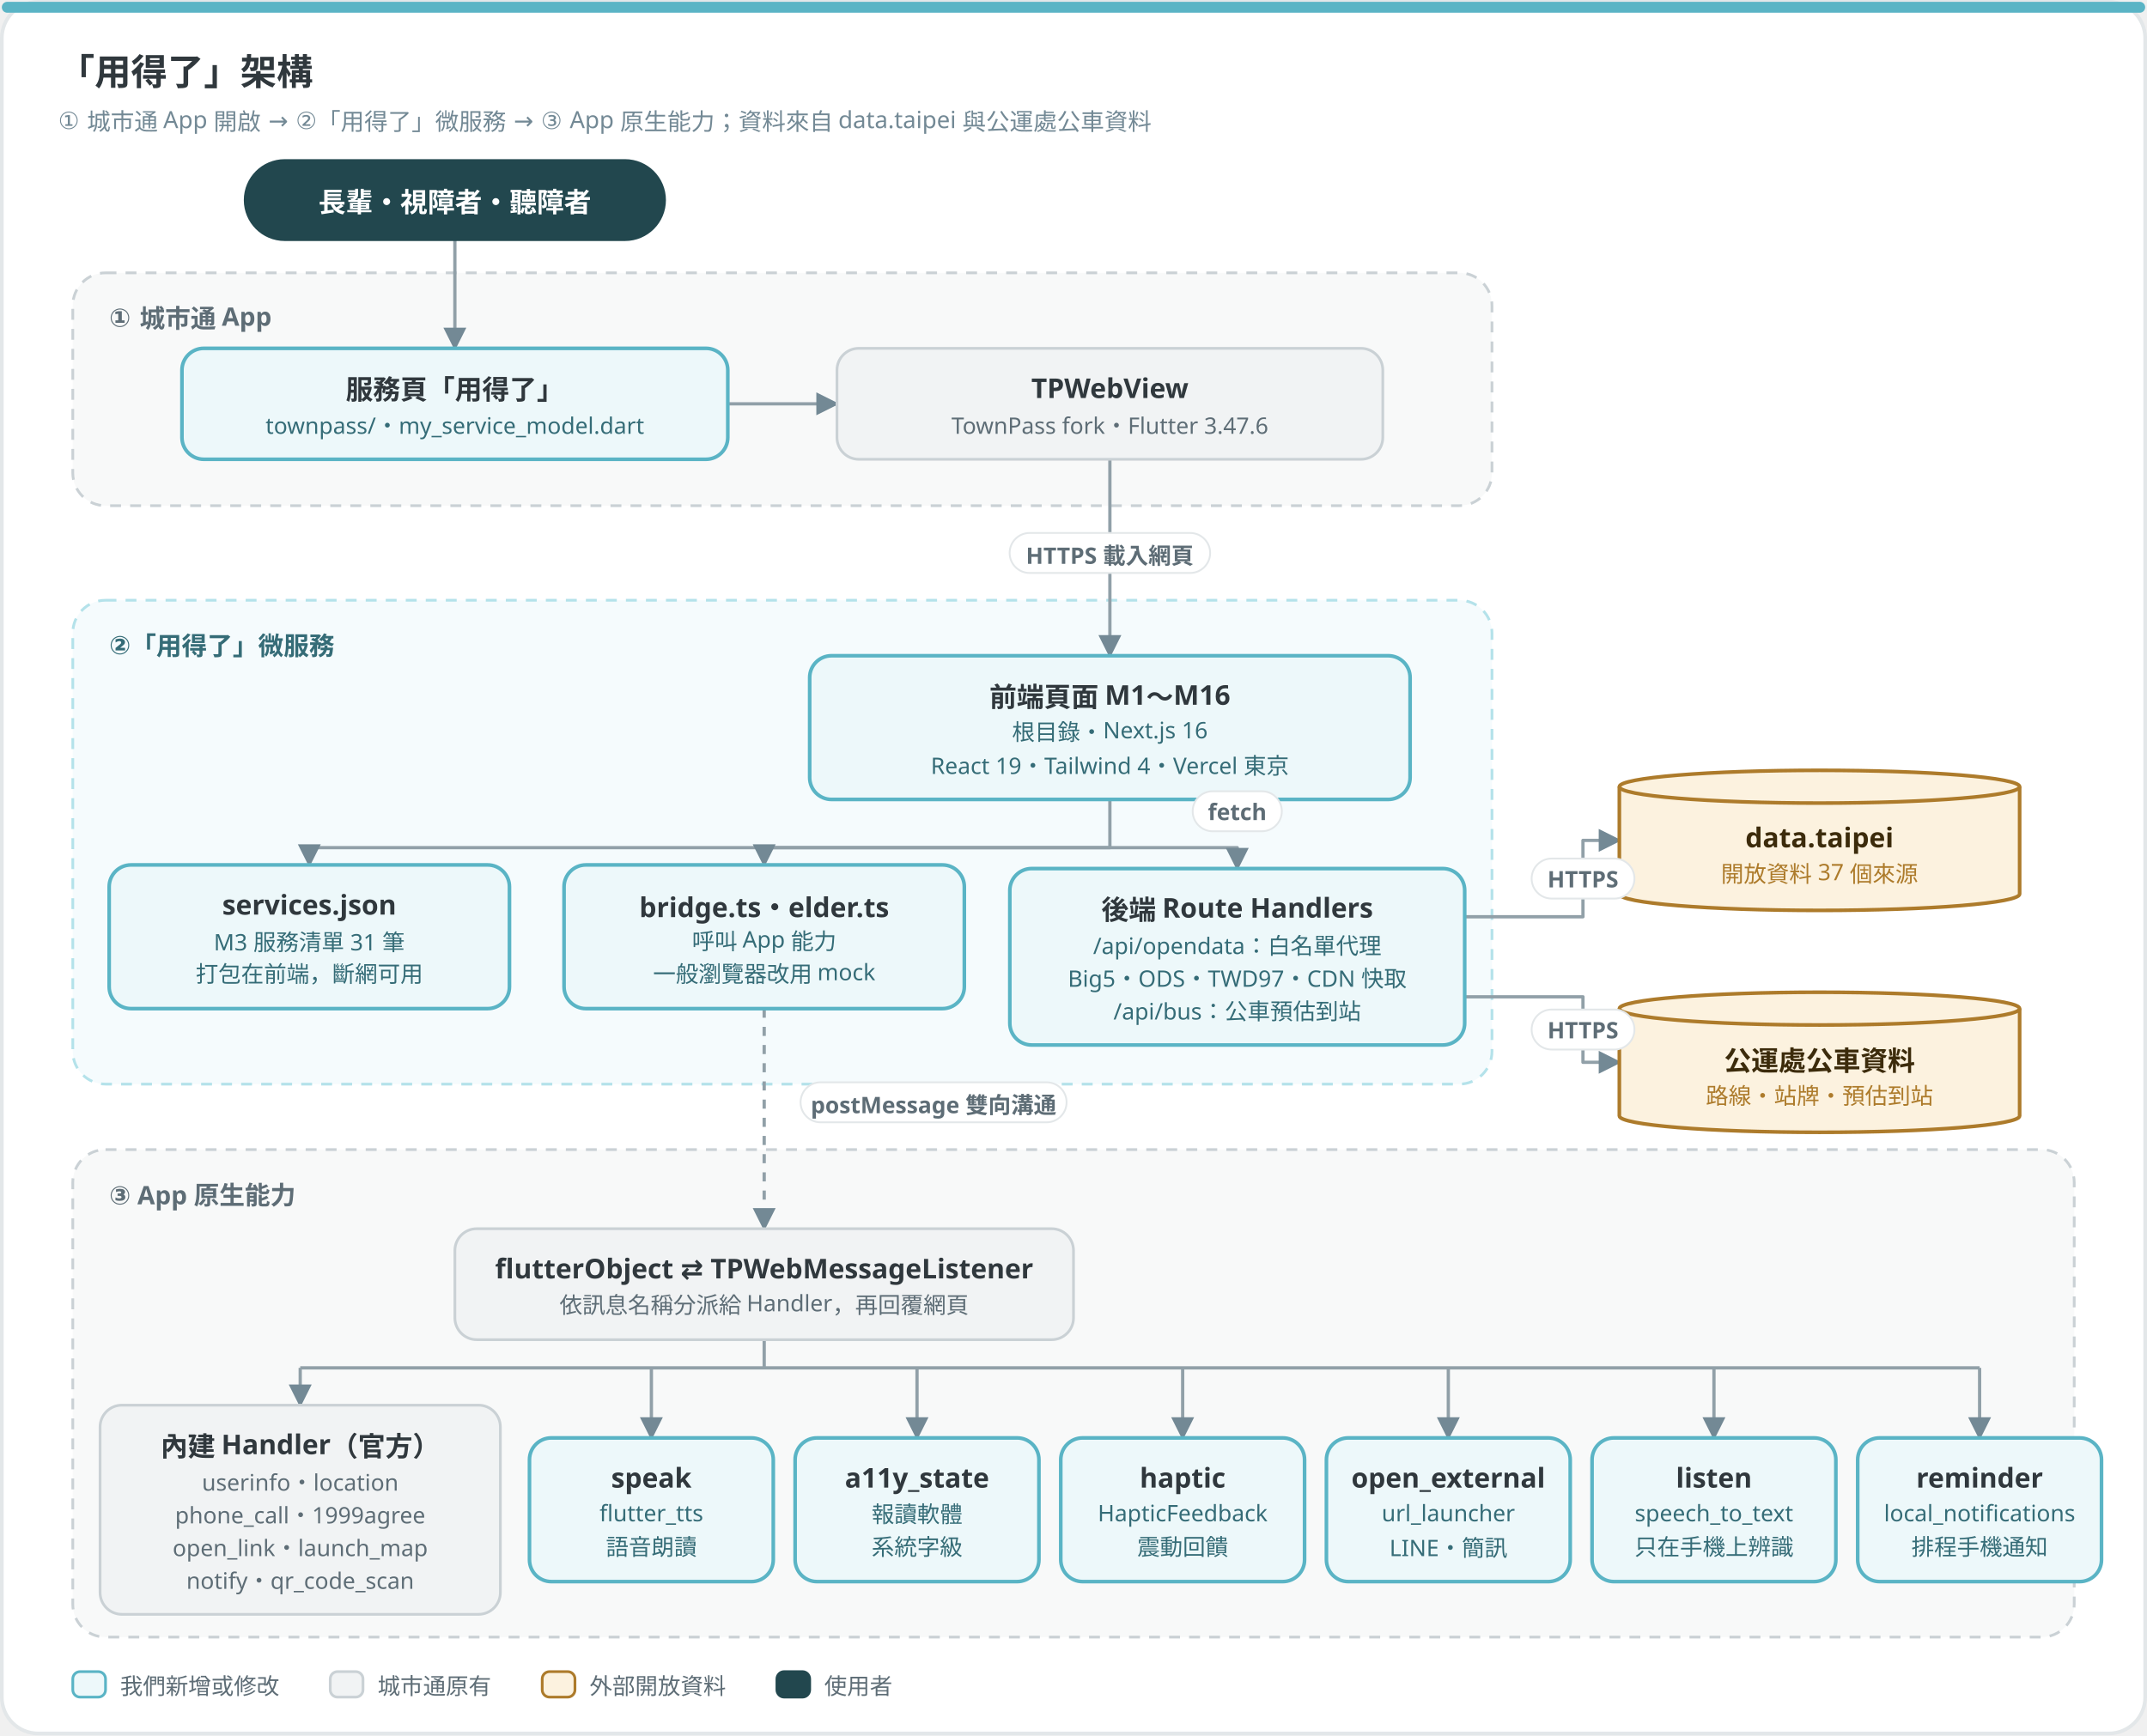
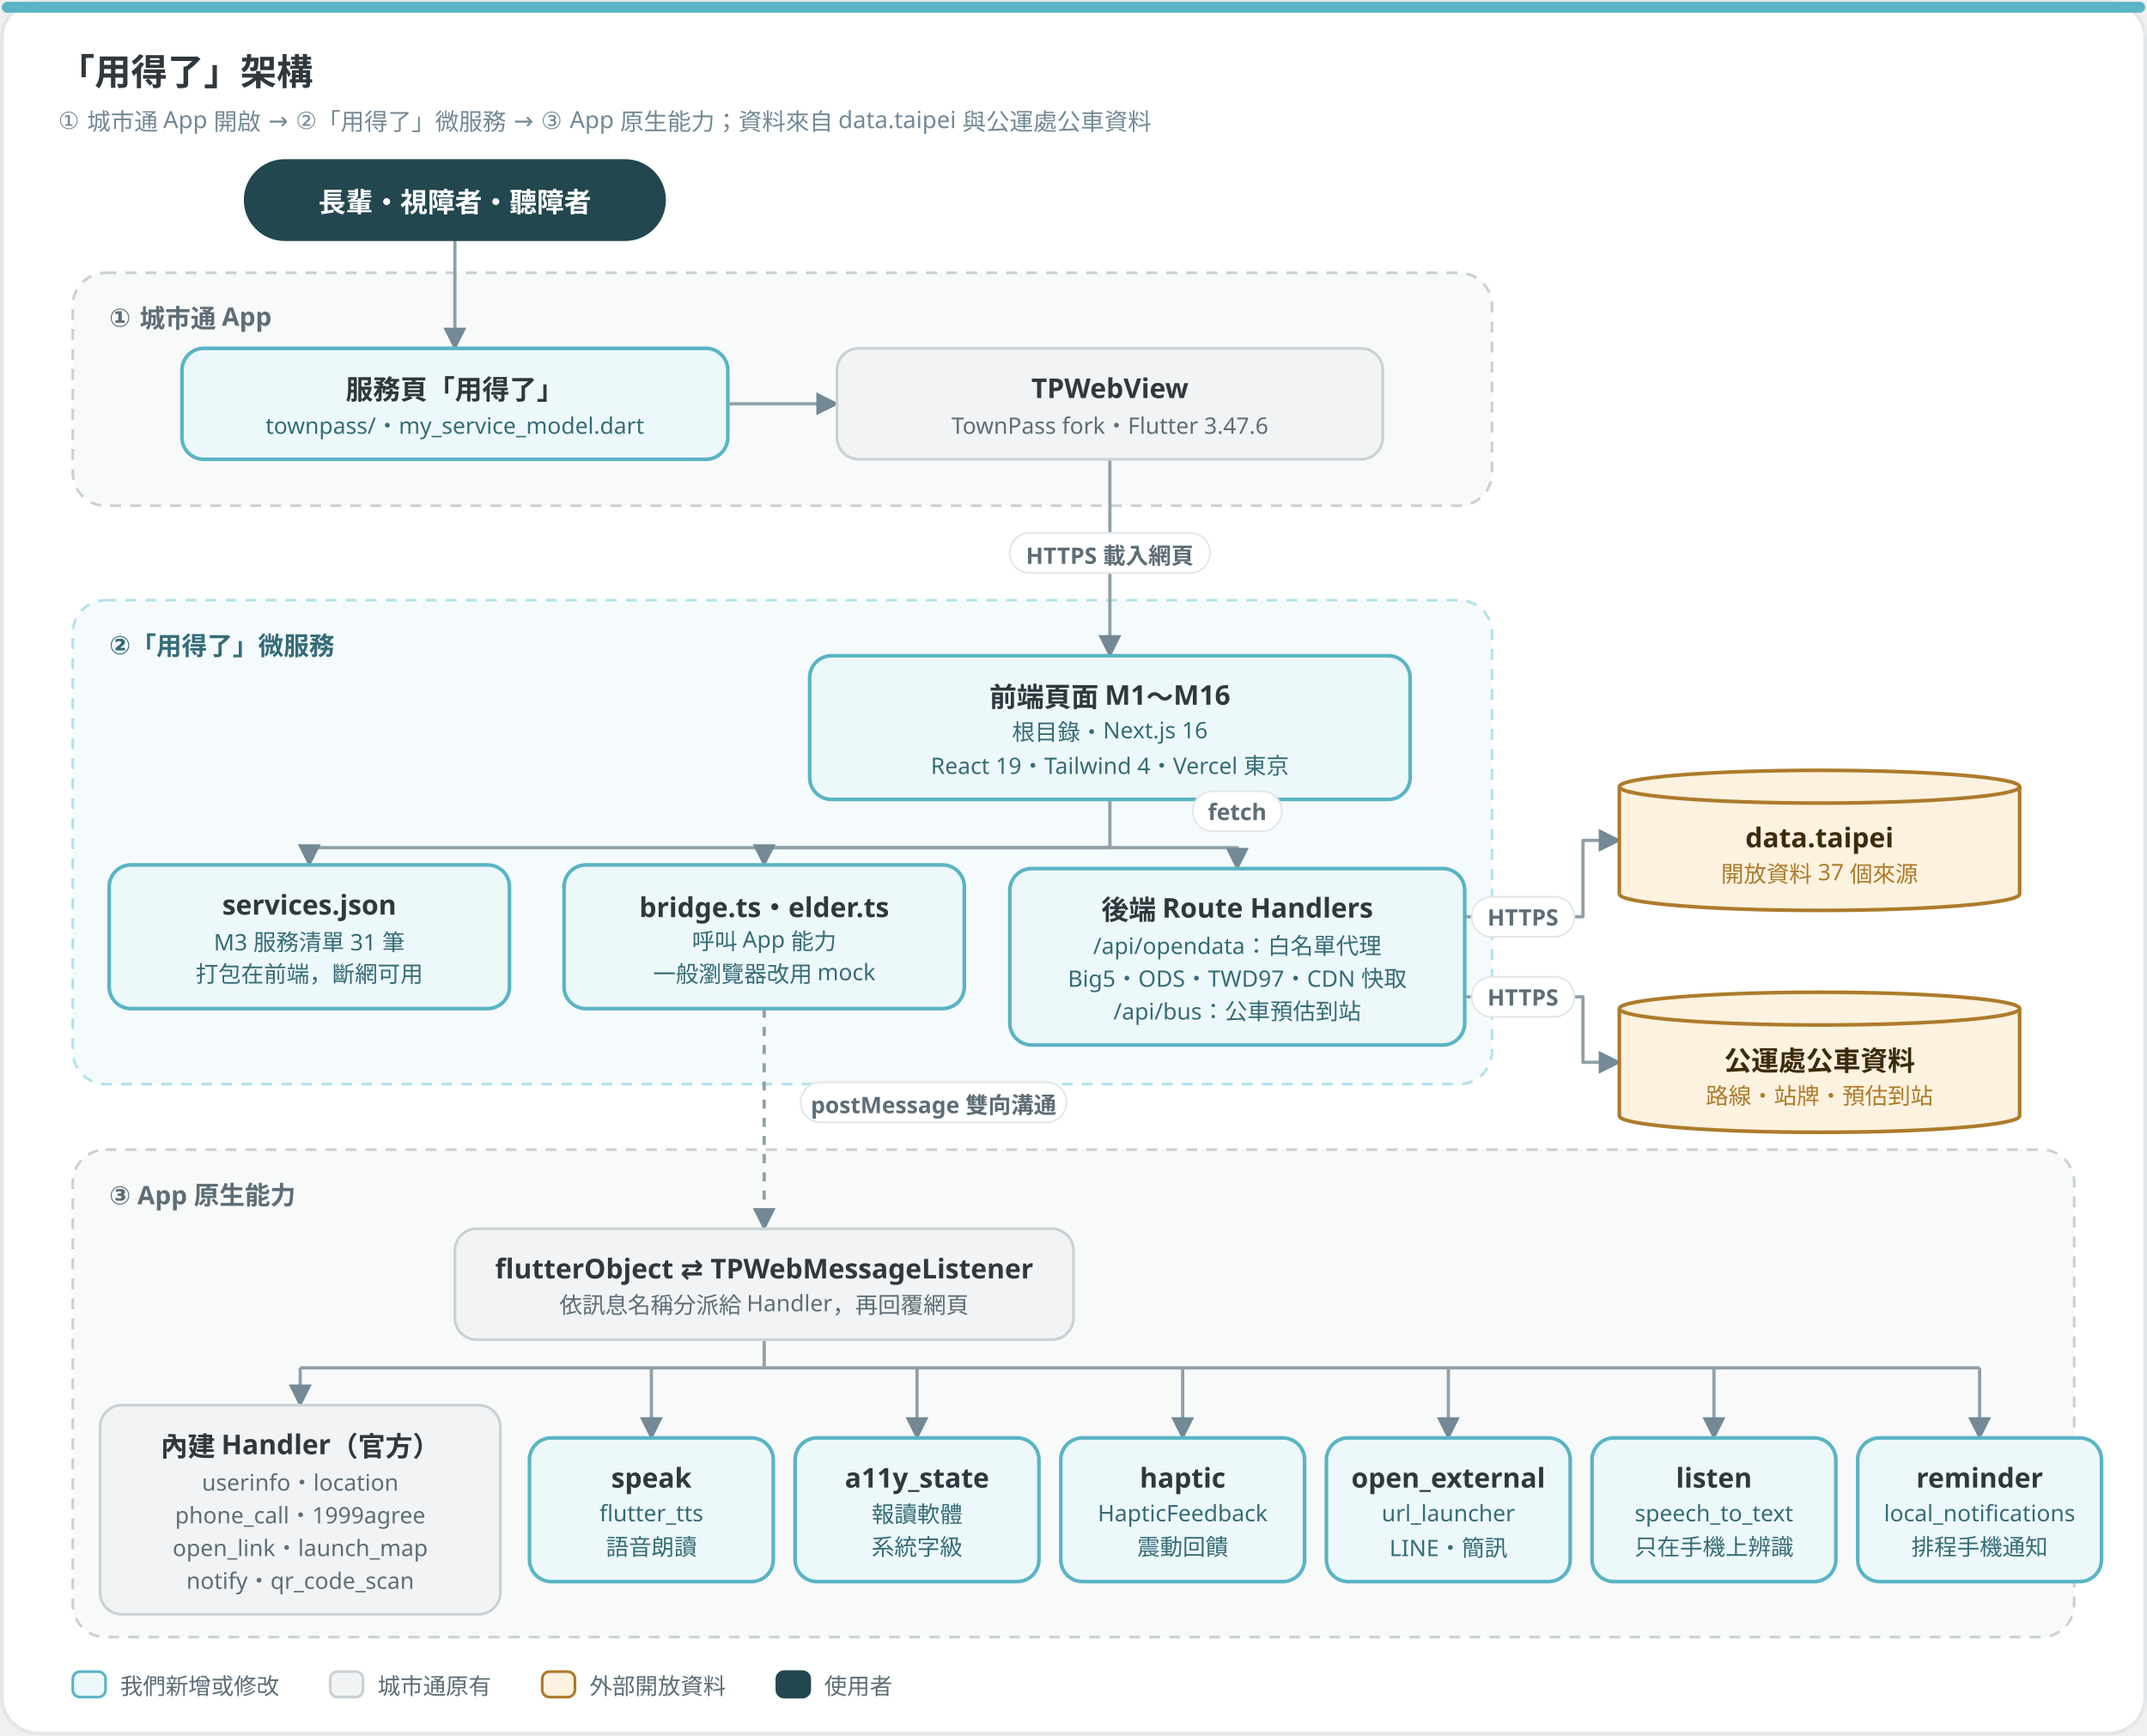
<svg xmlns="http://www.w3.org/2000/svg" width="1180" height="954" viewBox="0 0 1180 954" font-family="'PingFang TC','Noto Sans TC','Microsoft JhengHei',system-ui,sans-serif" role="img" aria-label="「用得了」架構">
  <defs>
    <marker id="arrow" viewBox="0 0 10 10" refX="9" refY="5" markerWidth="7" markerHeight="7" orient="auto-start-reverse">
      <path d="M0,0 L10,5 L0,10 z" fill="#738995" />
    </marker>
    <marker id="arrow-start" viewBox="0 0 10 10" refX="1" refY="5" markerWidth="7" markerHeight="7" orient="auto-start-reverse">
      <path d="M10,0 L0,5 L10,10 z" fill="#738995" />
    </marker>
  </defs>
  <rect x="1" y="1" width="1178" height="952" rx="20" fill="white" stroke="#E3E7E9" stroke-width="2" />
  <rect x="1" y="1" width="1178" height="6" rx="3" fill="#5AB4C5" />
  <text x="32.0" y="38.0" font-size="20" font-weight="700" fill="#30383D" text-anchor="start" dominant-baseline="central">「用得了」架構</text>
  <text x="32.0" y="64.0" font-size="13" font-weight="400" fill="#738995" text-anchor="start" dominant-baseline="central">① 城市通 App 開啟 → ②「用得了」微服務 → ③ App 原生能力；資料來自 data.taipei 與公運處公車資料</text>
  <rect x="40" y="150" width="780" height="128" rx="18" fill="#F1F3F4" fill-opacity="0.55" stroke="#CAD1D5" stroke-width="1.5" stroke-dasharray="6 5" />
  <text x="60.0" y="172.0" font-size="14" font-weight="700" fill="#5E6D76" text-anchor="start" dominant-baseline="central">① 城市通 App</text>
  <rect x="40" y="330" width="780" height="266" rx="18" fill="#EDF8FA" fill-opacity="0.55" stroke="#B4E2EA" stroke-width="1.5" stroke-dasharray="6 5" />
  <text x="60.0" y="352.0" font-size="14" font-weight="700" fill="#356C77" text-anchor="start" dominant-baseline="central">②「用得了」微服務</text>
  <rect x="40" y="632" width="1100" height="268" rx="18" fill="#F1F3F4" fill-opacity="0.55" stroke="#CAD1D5" stroke-width="1.5" stroke-dasharray="6 5" />
  <text x="60.0" y="654.0" font-size="14" font-weight="700" fill="#5E6D76" text-anchor="start" dominant-baseline="central">③ App 原生能力</text>
  <path d="M250.0,131.5 L250.0,191.5" fill="none" stroke="#91A0A8" stroke-width="1.8" stroke-linejoin="round" marker-end="url(#arrow)" />
  <path d="M400.0,222.0 L460.0,222.0" fill="none" stroke="#91A0A8" stroke-width="1.8" stroke-linejoin="round" marker-end="url(#arrow)" />
  <path d="M610.0,252.5 L610.0,360.5" fill="none" stroke="#91A0A8" stroke-width="1.8" stroke-linejoin="round" marker-end="url(#arrow)" />
  <path d="M610.0,439.5 L610.0,466.0 L170.0,466.0 L170.0,475.5" fill="none" stroke="#91A0A8" stroke-width="1.8" stroke-linejoin="round" marker-end="url(#arrow)" />
  <path d="M610.0,466.0 L420.0,466.0 L420.0,475.5" fill="none" stroke="#91A0A8" stroke-width="1.8" stroke-linejoin="round" marker-end="url(#arrow)" />
  <path d="M610.0,466.0 L680.0,466.0 L680.0,477.5" fill="none" stroke="#91A0A8" stroke-width="1.8" stroke-linejoin="round" marker-end="url(#arrow)" />
  <path d="M805.0,504.0 L870.0,504.0 L870.0,462.0 L890.0,462.0" fill="none" stroke="#91A0A8" stroke-width="1.8" stroke-linejoin="round" marker-end="url(#arrow)" />
  <path d="M805.0,548.0 L870.0,548.0 L870.0,584.0 L890.0,584.0" fill="none" stroke="#91A0A8" stroke-width="1.8" stroke-linejoin="round" marker-end="url(#arrow)" />
  <path d="M420.0,554.5 L420.0,675.5" fill="none" stroke="#91A0A8" stroke-width="1.8" stroke-linejoin="round" stroke-dasharray="5 5" marker-start="url(#arrow-start)" marker-end="url(#arrow)" />
  <path d="M420,736.5 V752 M165,752 H1088" fill="none" stroke="#91A0A8" stroke-width="1.8" />
  <path d="M165.0,752.0 L165.0,772.5" fill="none" stroke="#91A0A8" stroke-width="1.8" stroke-linejoin="round" marker-end="url(#arrow)" />
  <path d="M358.0,752.0 L358.0,790.5" fill="none" stroke="#91A0A8" stroke-width="1.8" stroke-linejoin="round" marker-end="url(#arrow)" />
  <path d="M504.0,752.0 L504.0,790.5" fill="none" stroke="#91A0A8" stroke-width="1.8" stroke-linejoin="round" marker-end="url(#arrow)" />
  <path d="M650.0,752.0 L650.0,790.5" fill="none" stroke="#91A0A8" stroke-width="1.8" stroke-linejoin="round" marker-end="url(#arrow)" />
  <path d="M796.0,752.0 L796.0,790.5" fill="none" stroke="#91A0A8" stroke-width="1.8" stroke-linejoin="round" marker-end="url(#arrow)" />
  <path d="M942.0,752.0 L942.0,790.5" fill="none" stroke="#91A0A8" stroke-width="1.8" stroke-linejoin="round" marker-end="url(#arrow)" />
  <path d="M1088.0,752.0 L1088.0,790.5" fill="none" stroke="#91A0A8" stroke-width="1.8" stroke-linejoin="round" marker-end="url(#arrow)" />
  <rect x="135.0" y="88.5" width="230.0" height="43.0" rx="21.5" fill="#22474E" stroke="#22474E" stroke-width="2" />
  <text x="250.0" y="110.0" font-size="15" font-weight="700" fill="#FFFFFF" text-anchor="middle" dominant-baseline="central">長輩・視障者・聽障者</text>
  <rect x="100.0" y="191.5" width="300.0" height="61.0" rx="12.0" fill="#EDF8FA" stroke="#5AB4C5" stroke-width="2" />
  <text x="250.0" y="213.0" font-size="15" font-weight="700" fill="#30383D" text-anchor="middle" dominant-baseline="central">服務頁「用得了」</text>
  <text x="250.0" y="232.5" font-size="12.5" font-weight="400" fill="#356C77" text-anchor="middle" dominant-baseline="central">townpass/・my_service_model.dart</text>
  <rect x="460.0" y="191.5" width="300.0" height="61.0" rx="12.0" fill="#F1F3F4" stroke="#CAD1D5" stroke-width="1.5" />
  <text x="610.0" y="213.0" font-size="15" font-weight="700" fill="#30383D" text-anchor="middle" dominant-baseline="central">TPWebView</text>
  <text x="610.0" y="232.5" font-size="12.5" font-weight="400" fill="#5E6D76" text-anchor="middle" dominant-baseline="central">TownPass fork・Flutter 3.47.6</text>
  <rect x="445.0" y="360.5" width="330.0" height="79.0" rx="12.0" fill="#EDF8FA" stroke="#5AB4C5" stroke-width="2" />
  <text x="610.0" y="382.0" font-size="15" font-weight="700" fill="#30383D" text-anchor="middle" dominant-baseline="central">前端頁面 M1～M16</text>
  <text x="610.0" y="401.5" font-size="12.5" font-weight="400" fill="#356C77" text-anchor="middle" dominant-baseline="central">根目錄・Next.js 16</text>
  <text x="610.0" y="419.5" font-size="12.5" font-weight="400" fill="#356C77" text-anchor="middle" dominant-baseline="central">React 19・Tailwind 4・Vercel 東京</text>
  <rect x="60.0" y="475.5" width="220.0" height="79.0" rx="12.0" fill="#EDF8FA" stroke="#5AB4C5" stroke-width="2" />
  <text x="170.0" y="497.0" font-size="15" font-weight="700" fill="#30383D" text-anchor="middle" dominant-baseline="central">services.json</text>
  <text x="170.0" y="516.5" font-size="12.5" font-weight="400" fill="#356C77" text-anchor="middle" dominant-baseline="central">M3 服務清單 31 筆</text>
  <text x="170.0" y="534.5" font-size="12.5" font-weight="400" fill="#356C77" text-anchor="middle" dominant-baseline="central">打包在前端，斷網可用</text>
  <rect x="310.0" y="475.5" width="220.0" height="79.0" rx="12.0" fill="#EDF8FA" stroke="#5AB4C5" stroke-width="2" />
  <text x="420.0" y="497.0" font-size="15" font-weight="700" fill="#30383D" text-anchor="middle" dominant-baseline="central">bridge.ts・elder.ts</text>
  <text x="420.0" y="516.5" font-size="12.5" font-weight="400" fill="#356C77" text-anchor="middle" dominant-baseline="central">呼叫 App 能力</text>
  <text x="420.0" y="534.5" font-size="12.5" font-weight="400" fill="#356C77" text-anchor="middle" dominant-baseline="central">一般瀏覽器改用 mock</text>
  <rect x="555.0" y="477.5" width="250.0" height="97.0" rx="12.0" fill="#EDF8FA" stroke="#5AB4C5" stroke-width="2" />
  <text x="680.0" y="499.0" font-size="15" font-weight="700" fill="#30383D" text-anchor="middle" dominant-baseline="central">後端 Route Handlers</text>
  <text x="680.0" y="518.5" font-size="12.5" font-weight="400" fill="#356C77" text-anchor="middle" dominant-baseline="central">/api/opendata：白名單代理</text>
  <text x="680.0" y="536.5" font-size="12.5" font-weight="400" fill="#356C77" text-anchor="middle" dominant-baseline="central">Big5・ODS・TWD97・CDN 快取</text>
  <text x="680.0" y="554.5" font-size="12.5" font-weight="400" fill="#356C77" text-anchor="middle" dominant-baseline="central">/api/bus：公車預估到站</text>
  <path d="M890.0,432.5 a110.0,9 0 0,1 220.0,0 v59.0 a110.0,9 0 0,1 -220.0,0 z" fill="#FCF2DF" stroke="#AD7B2B" stroke-width="2" />
  <path d="M890.0,432.5 a110.0,9 0 0,0 220.0,0" fill="none" stroke="#AD7B2B" stroke-width="2" />
  <text x="1000.0" y="460.0" font-size="15" font-weight="700" fill="#3C2B0B" text-anchor="middle" dominant-baseline="central">data.taipei</text>
  <text x="1000.0" y="479.5" font-size="12.5" font-weight="400" fill="#AD7B2B" text-anchor="middle" dominant-baseline="central">開放資料 37 個來源</text>
  <path d="M890.0,554.5 a110.0,9 0 0,1 220.0,0 v59.0 a110.0,9 0 0,1 -220.0,0 z" fill="#FCF2DF" stroke="#AD7B2B" stroke-width="2" />
  <path d="M890.0,554.5 a110.0,9 0 0,0 220.0,0" fill="none" stroke="#AD7B2B" stroke-width="2" />
  <text x="1000.0" y="582.0" font-size="15" font-weight="700" fill="#3C2B0B" text-anchor="middle" dominant-baseline="central">公運處公車資料</text>
  <text x="1000.0" y="601.5" font-size="12.5" font-weight="400" fill="#AD7B2B" text-anchor="middle" dominant-baseline="central">路線・站牌・預估到站</text>
  <rect x="250.0" y="675.5" width="340.0" height="61.0" rx="12.0" fill="#F1F3F4" stroke="#CAD1D5" stroke-width="1.5" />
  <text x="420.0" y="697.0" font-size="15" font-weight="700" fill="#30383D" text-anchor="middle" dominant-baseline="central">flutterObject ⇄ TPWebMessageListener</text>
  <text x="420.0" y="716.5" font-size="12.5" font-weight="400" fill="#5E6D76" text-anchor="middle" dominant-baseline="central">依訊息名稱分派給 Handler，再回覆網頁</text>
  <rect x="55.0" y="772.5" width="220.0" height="115.0" rx="12.0" fill="#F1F3F4" stroke="#CAD1D5" stroke-width="1.5" />
  <text x="165.0" y="794.0" font-size="15" font-weight="700" fill="#30383D" text-anchor="middle" dominant-baseline="central">內建 Handler（官方）</text>
  <text x="165.0" y="813.5" font-size="12.5" font-weight="400" fill="#5E6D76" text-anchor="middle" dominant-baseline="central">userinfo・location</text>
  <text x="165.0" y="831.5" font-size="12.5" font-weight="400" fill="#5E6D76" text-anchor="middle" dominant-baseline="central">phone_call・1999agree</text>
  <text x="165.0" y="849.5" font-size="12.5" font-weight="400" fill="#5E6D76" text-anchor="middle" dominant-baseline="central">open_link・launch_map</text>
  <text x="165.0" y="867.5" font-size="12.5" font-weight="400" fill="#5E6D76" text-anchor="middle" dominant-baseline="central">notify・qr_code_scan</text>
  <rect x="291.0" y="790.5" width="134.0" height="79.0" rx="12.0" fill="#EDF8FA" stroke="#5AB4C5" stroke-width="2" />
  <text x="358.0" y="812.0" font-size="15" font-weight="700" fill="#30383D" text-anchor="middle" dominant-baseline="central">speak</text>
  <text x="358.0" y="831.5" font-size="12.5" font-weight="400" fill="#356C77" text-anchor="middle" dominant-baseline="central">flutter_tts</text>
  <text x="358.0" y="849.5" font-size="12.5" font-weight="400" fill="#356C77" text-anchor="middle" dominant-baseline="central">語音朗讀</text>
  <rect x="437.0" y="790.5" width="134.0" height="79.0" rx="12.0" fill="#EDF8FA" stroke="#5AB4C5" stroke-width="2" />
  <text x="504.0" y="812.0" font-size="15" font-weight="700" fill="#30383D" text-anchor="middle" dominant-baseline="central">a11y_state</text>
  <text x="504.0" y="831.5" font-size="12.5" font-weight="400" fill="#356C77" text-anchor="middle" dominant-baseline="central">報讀軟體</text>
  <text x="504.0" y="849.5" font-size="12.5" font-weight="400" fill="#356C77" text-anchor="middle" dominant-baseline="central">系統字級</text>
  <rect x="583.0" y="790.5" width="134.0" height="79.0" rx="12.0" fill="#EDF8FA" stroke="#5AB4C5" stroke-width="2" />
  <text x="650.0" y="812.0" font-size="15" font-weight="700" fill="#30383D" text-anchor="middle" dominant-baseline="central">haptic</text>
  <text x="650.0" y="831.5" font-size="12.5" font-weight="400" fill="#356C77" text-anchor="middle" dominant-baseline="central">HapticFeedback</text>
  <text x="650.0" y="849.5" font-size="12.5" font-weight="400" fill="#356C77" text-anchor="middle" dominant-baseline="central">震動回饋</text>
  <rect x="729.0" y="790.5" width="134.0" height="79.0" rx="12.0" fill="#EDF8FA" stroke="#5AB4C5" stroke-width="2" />
  <text x="796.0" y="812.0" font-size="15" font-weight="700" fill="#30383D" text-anchor="middle" dominant-baseline="central">open_external</text>
  <text x="796.0" y="831.5" font-size="12.5" font-weight="400" fill="#356C77" text-anchor="middle" dominant-baseline="central">url_launcher</text>
  <text x="796.0" y="849.5" font-size="12.5" font-weight="400" fill="#356C77" text-anchor="middle" dominant-baseline="central">LINE・簡訊</text>
  <rect x="875.0" y="790.5" width="134.0" height="79.0" rx="12.0" fill="#EDF8FA" stroke="#5AB4C5" stroke-width="2" />
  <text x="942.0" y="812.0" font-size="15" font-weight="700" fill="#30383D" text-anchor="middle" dominant-baseline="central">listen</text>
  <text x="942.0" y="831.5" font-size="12.5" font-weight="400" fill="#356C77" text-anchor="middle" dominant-baseline="central">speech_to_text</text>
  <text x="942.0" y="849.5" font-size="12.5" font-weight="400" fill="#356C77" text-anchor="middle" dominant-baseline="central">只在手機上辨識</text>
  <rect x="1021.0" y="790.5" width="134.0" height="79.0" rx="12.0" fill="#EDF8FA" stroke="#5AB4C5" stroke-width="2" />
  <text x="1088.0" y="812.0" font-size="15" font-weight="700" fill="#30383D" text-anchor="middle" dominant-baseline="central">reminder</text>
  <text x="1088.0" y="831.5" font-size="12.5" font-weight="400" fill="#356C77" text-anchor="middle" dominant-baseline="central">local_notifications</text>
  <text x="1088.0" y="849.5" font-size="12.5" font-weight="400" fill="#356C77" text-anchor="middle" dominant-baseline="central">排程手機通知</text>
  <rect x="554.9" y="293.0" width="110.2" height="22" rx="11" fill="white" stroke="#E3E7E9" />
  <text x="610.0" y="304.0" font-size="12.5" font-weight="600" fill="#5E6D76" text-anchor="middle" dominant-baseline="central">HTTPS 載入網頁</text>
  <rect x="655.5" y="435.0" width="49.0" height="22" rx="11" fill="white" stroke="#E3E7E9" />
  <text x="680.0" y="446.0" font-size="12.5" font-weight="600" fill="#5E6D76" text-anchor="middle" dominant-baseline="central">fetch</text>
-   <rect x="841.8" y="472.0" width="56.5" height="22" rx="11" fill="white" stroke="#E3E7E9" />
-   <text x="870.0" y="483.0" font-size="12.5" font-weight="600" fill="#5E6D76" text-anchor="middle" dominant-baseline="central">HTTPS</text>
-   <rect x="841.8" y="555.0" width="56.5" height="22" rx="11" fill="white" stroke="#E3E7E9" />
-   <text x="870.0" y="566.0" font-size="12.5" font-weight="600" fill="#5E6D76" text-anchor="middle" dominant-baseline="central">HTTPS</text>
+   <rect x="808.8" y="493.0" width="56.5" height="22" rx="11" fill="white" stroke="#E3E7E9" />
+   <text x="837.0" y="504.0" font-size="12.5" font-weight="600" fill="#5E6D76" text-anchor="middle" dominant-baseline="central">HTTPS</text>
+   <rect x="808.8" y="537.0" width="56.5" height="22" rx="11" fill="white" stroke="#E3E7E9" />
+   <text x="837.0" y="548.0" font-size="12.5" font-weight="600" fill="#5E6D76" text-anchor="middle" dominant-baseline="central">HTTPS</text>
  <rect x="440.0" y="595.0" width="146.2" height="22" rx="11" fill="white" stroke="#E3E7E9" />
  <text x="513.1" y="606.0" font-size="12.5" font-weight="600" fill="#5E6D76" text-anchor="middle" dominant-baseline="central">postMessage 雙向溝通</text>
  <rect x="40" y="919" width="18" height="14" rx="4" fill="#EDF8FA" stroke="#5AB4C5" stroke-width="1.5" />
  <text x="66.0" y="926.0" font-size="12.5" font-weight="400" fill="#5E6D76" text-anchor="start" dominant-baseline="central">我們新增或修改</text>
  <rect x="181.5" y="919" width="18" height="14" rx="4" fill="#F1F3F4" stroke="#CAD1D5" stroke-width="1.5" />
  <text x="207.5" y="926.0" font-size="12.5" font-weight="400" fill="#5E6D76" text-anchor="start" dominant-baseline="central">城市通原有</text>
  <rect x="298.0" y="919" width="18" height="14" rx="4" fill="#FCF2DF" stroke="#AD7B2B" stroke-width="1.5" />
  <text x="324.0" y="926.0" font-size="12.5" font-weight="400" fill="#5E6D76" text-anchor="start" dominant-baseline="central">外部開放資料</text>
  <rect x="427.0" y="919" width="18" height="14" rx="4" fill="#22474E" stroke="#22474E" stroke-width="1.5" />
  <text x="453.0" y="926.0" font-size="12.5" font-weight="400" fill="#5E6D76" text-anchor="start" dominant-baseline="central">使用者</text>
</svg>
